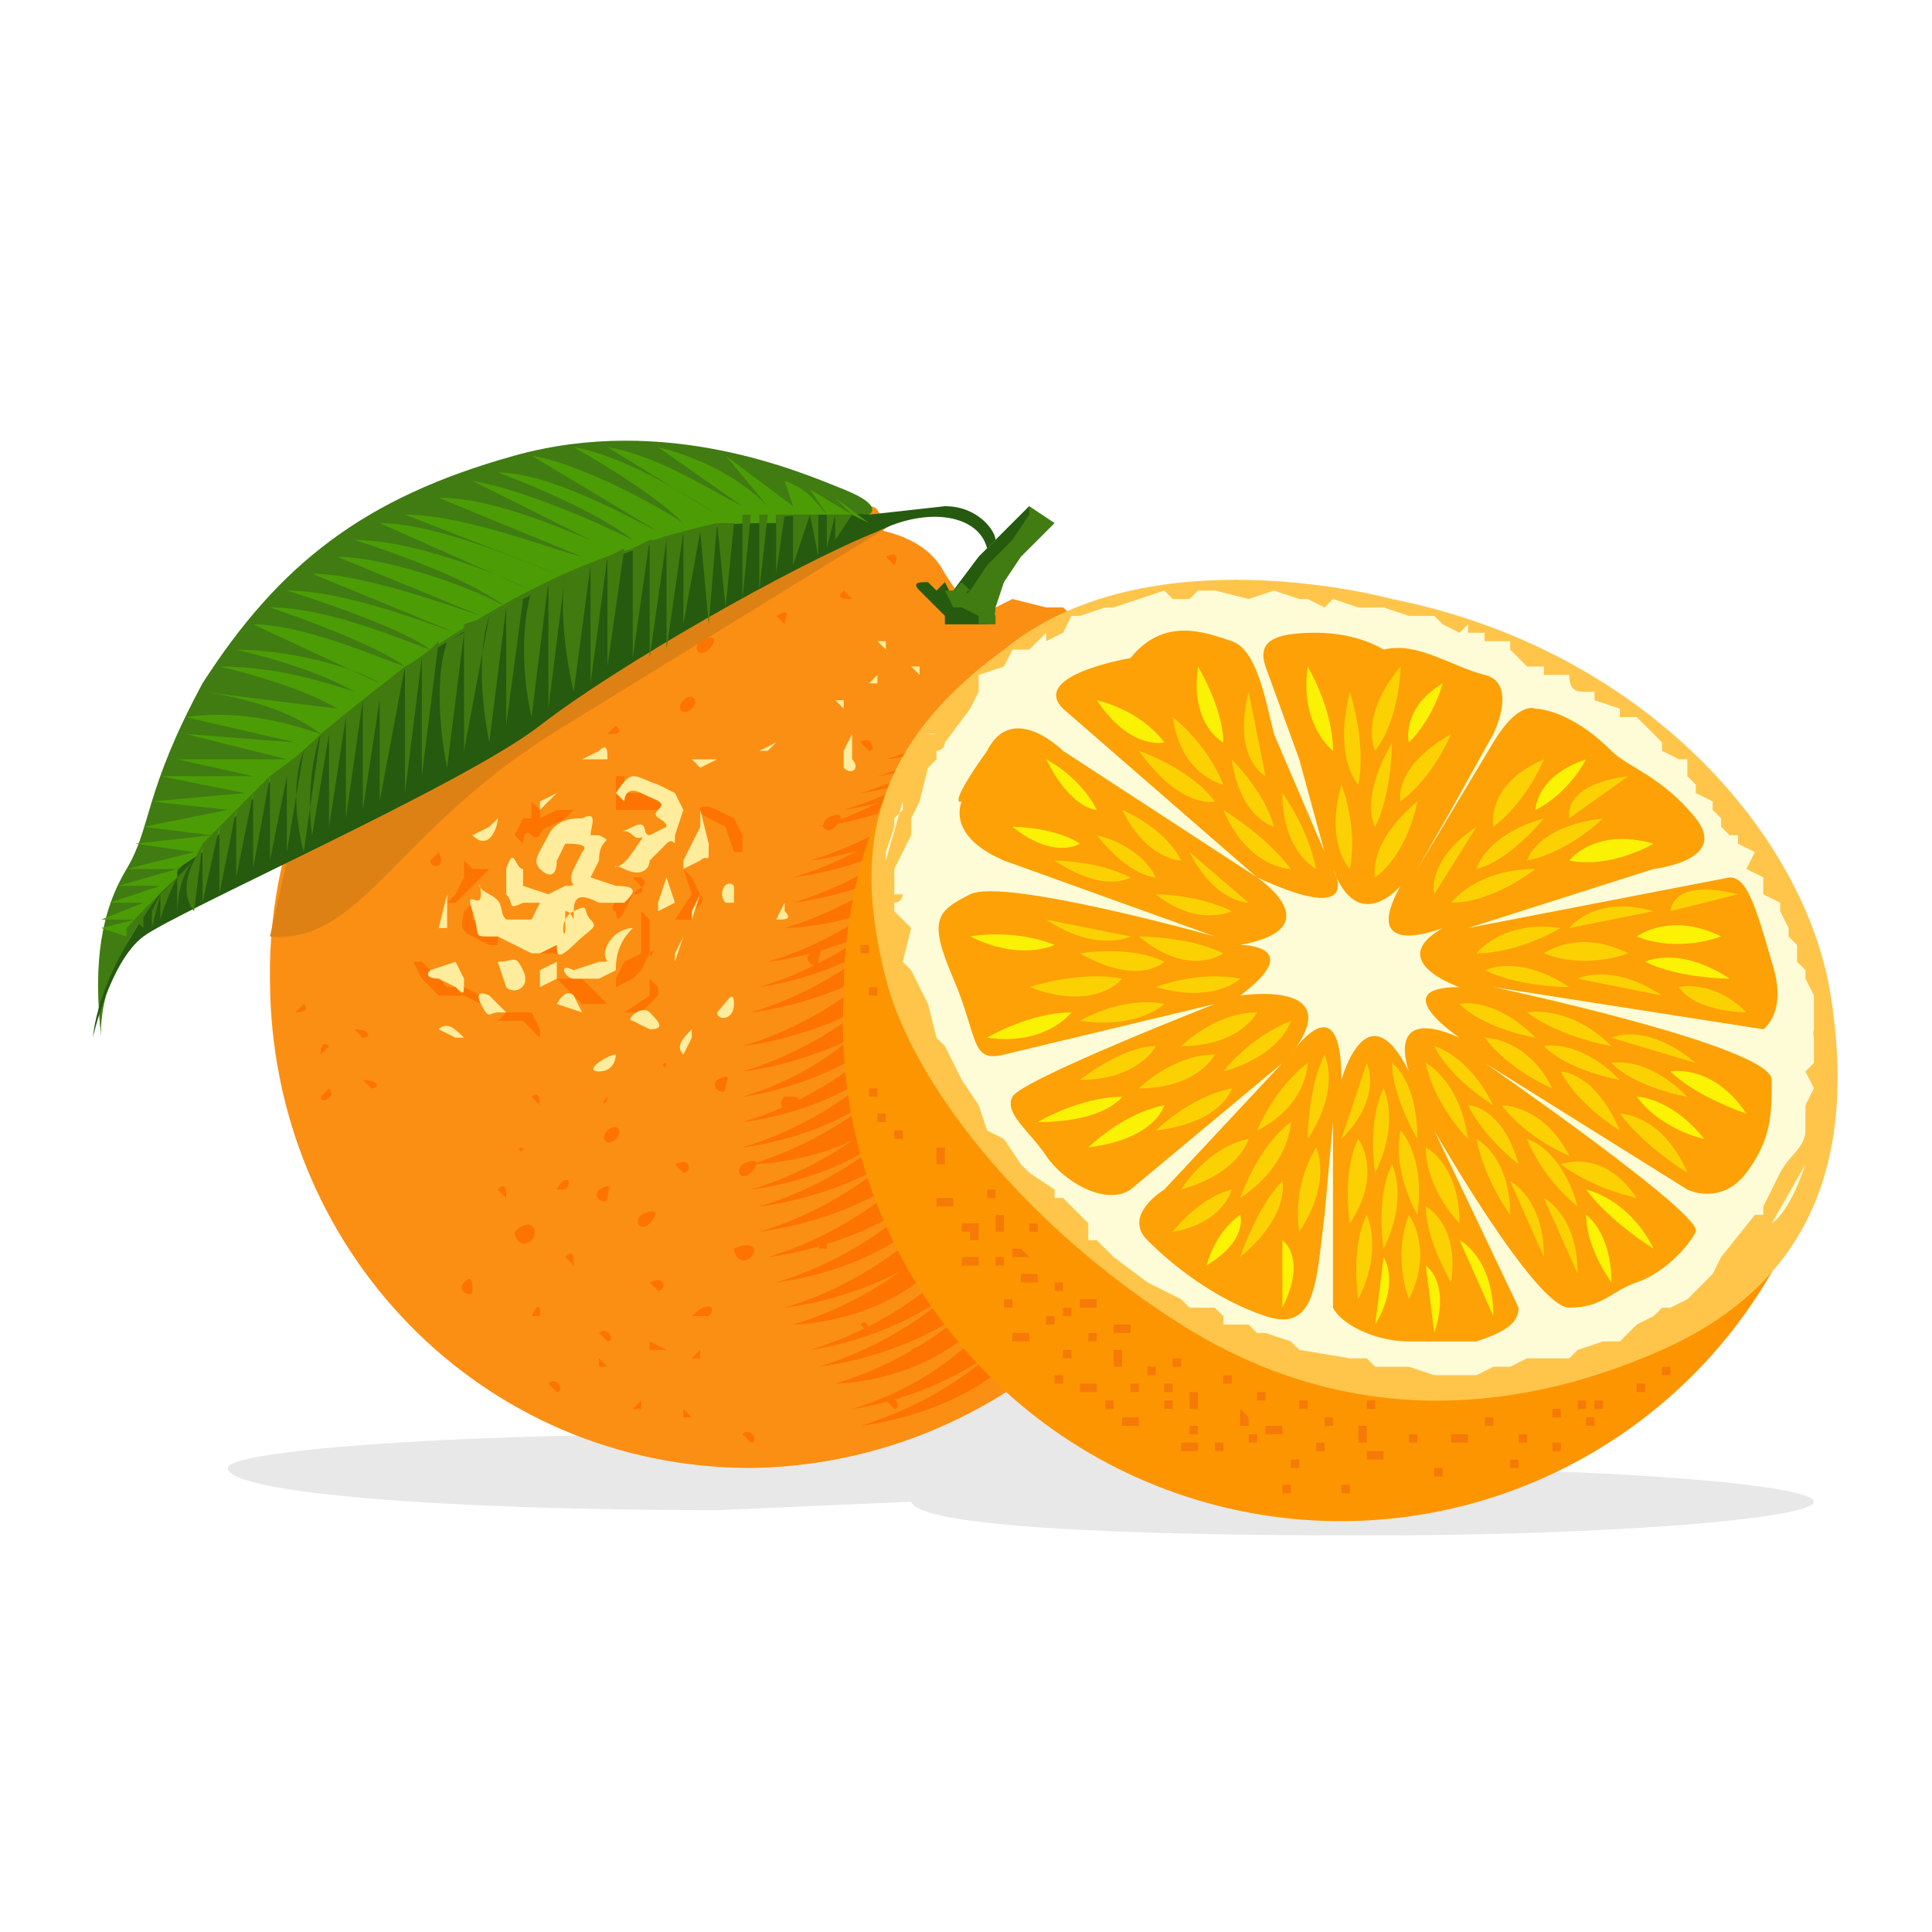
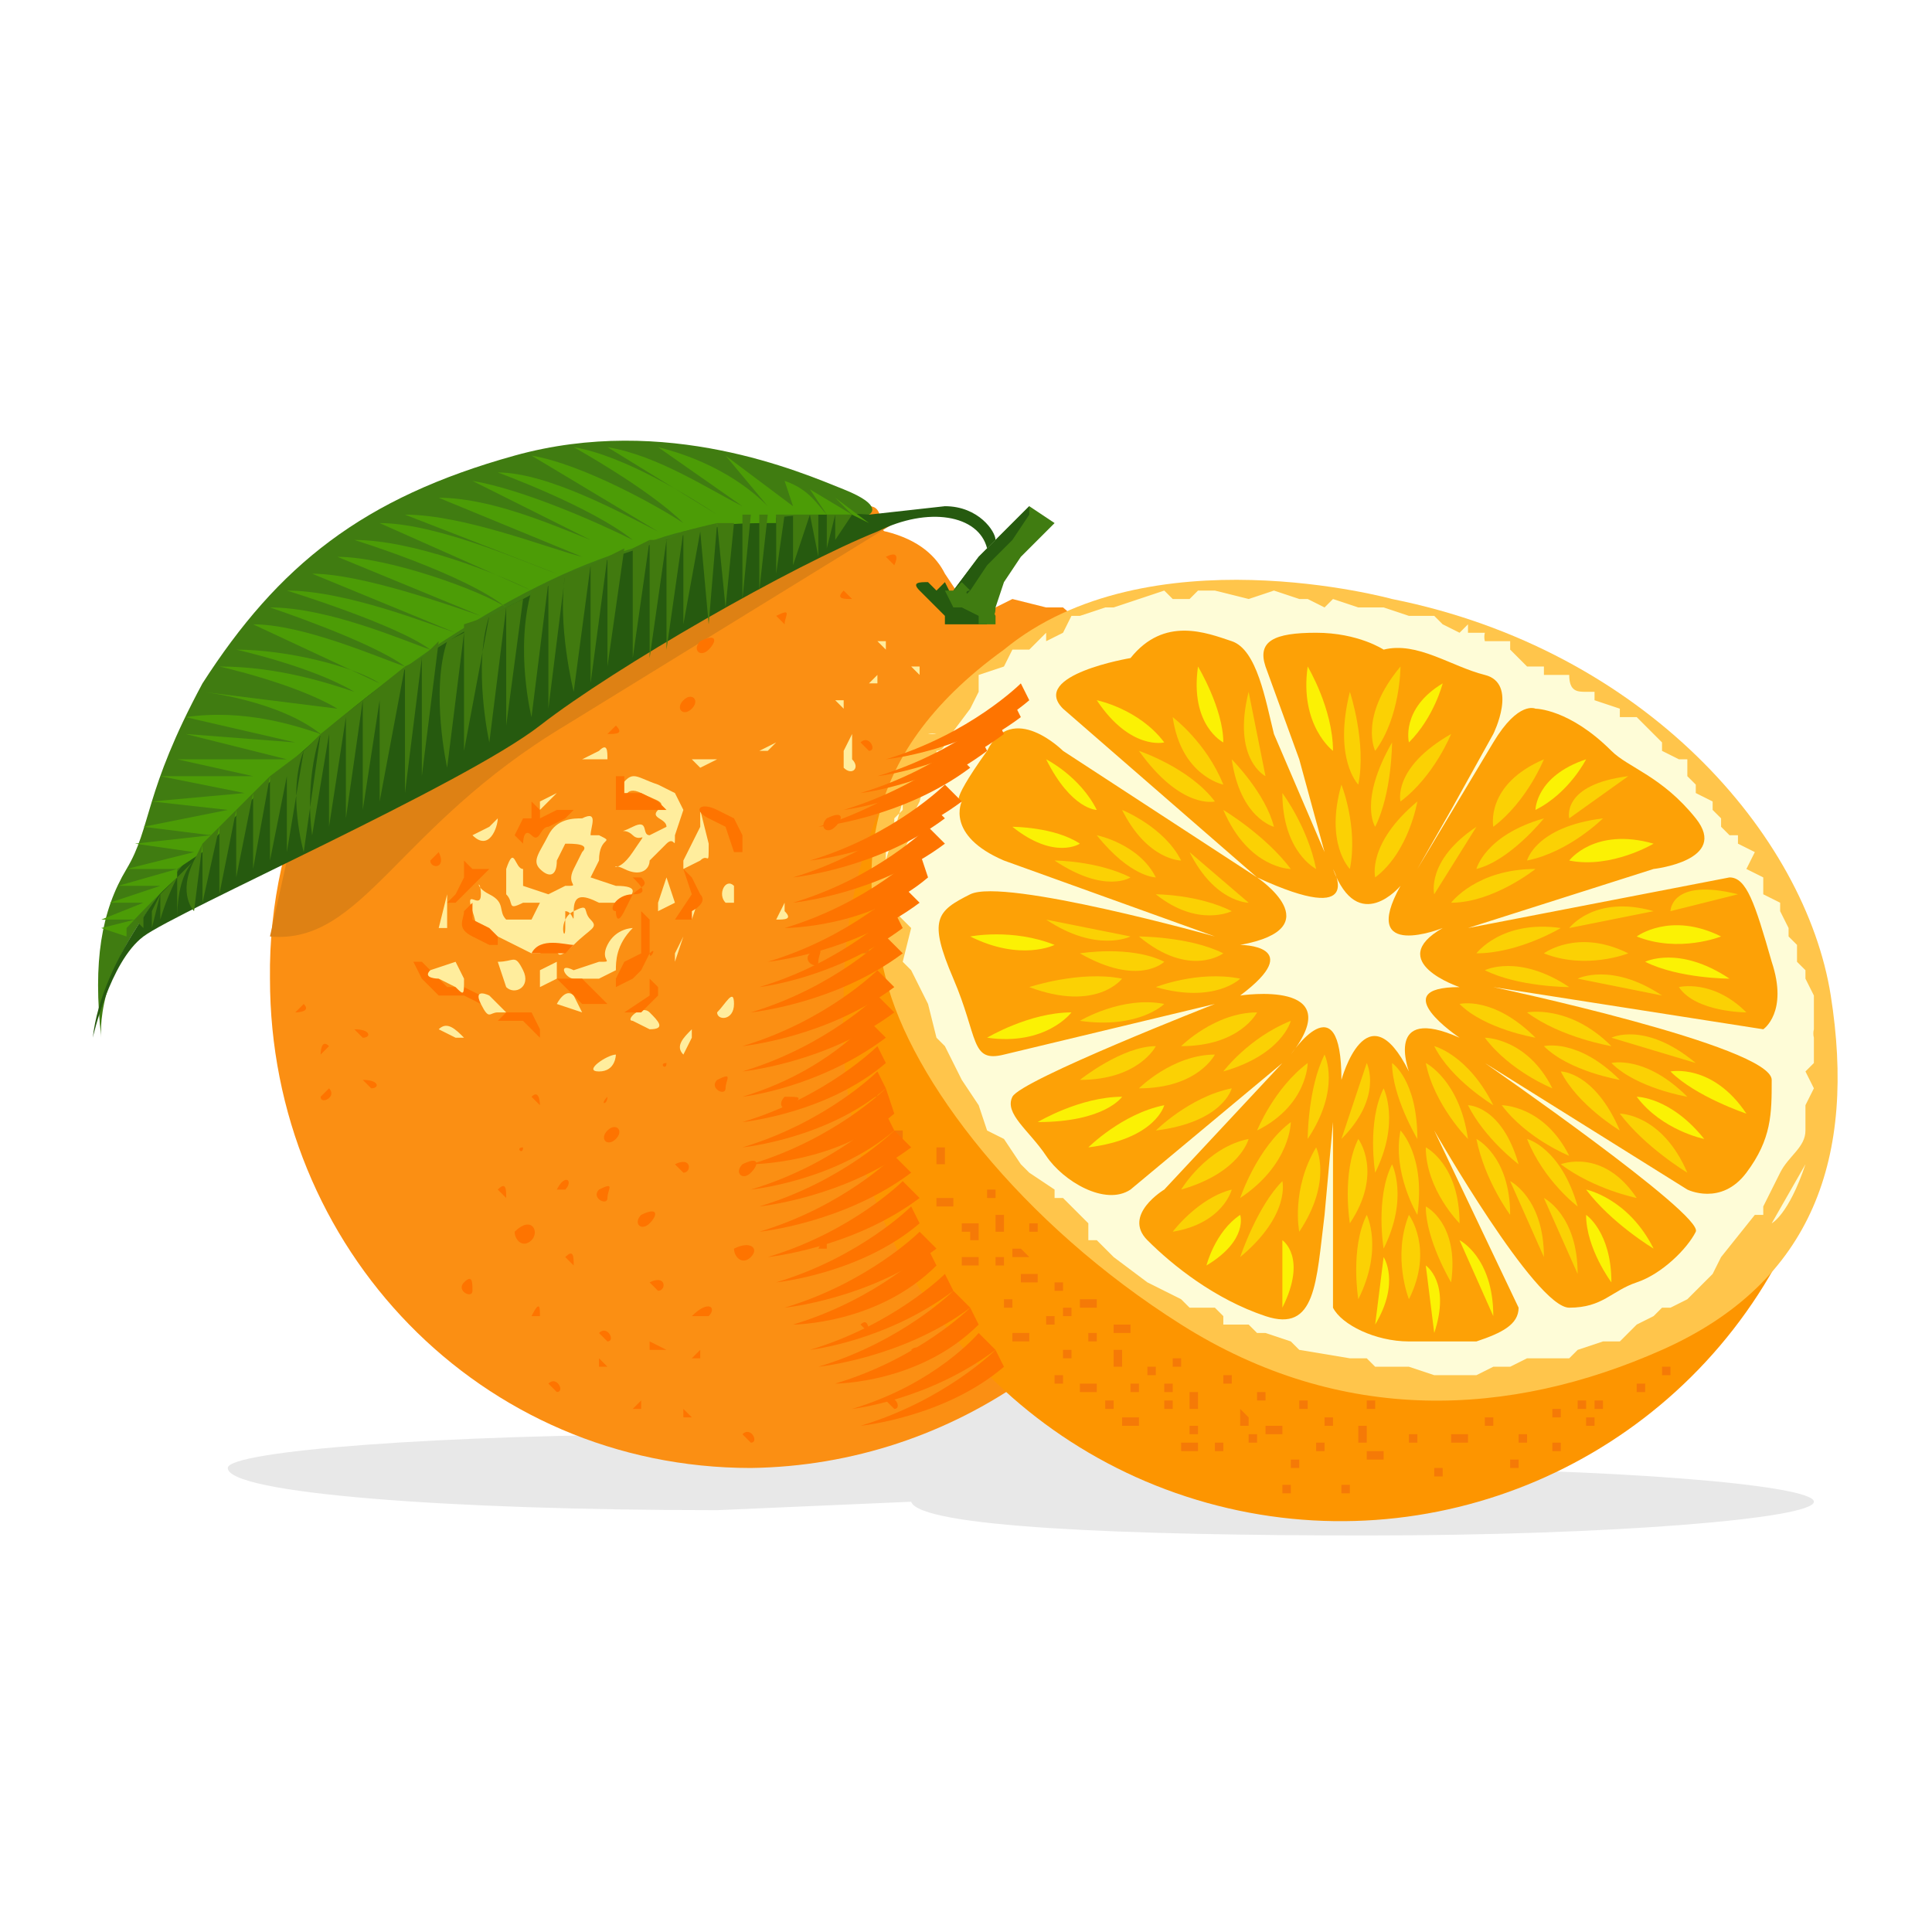
- <svg xmlns="http://www.w3.org/2000/svg" fill="none" baseProfile="tiny-ps" viewBox="0 0 229 229">
+ <svg xmlns="http://www.w3.org/2000/svg" fill="none" baseProfile="tiny-ps" viewBox="0 0 229 229" version="1.2">
  <path d="M229 0H0v229h229V0Z" fill="#fff" />
  <g fill-rule="evenodd">
    <path d="M162 174h-6l-22-9-14-5s-13 4-22 5c-5 0-11 3-15 5-31 0-56 2-56 4 0 3 26 5 58 5l23-1c1 3 25 4 54 4s53-2 53-4-24-4-53-4z" fill="#e8e8e8" />
    <path d="M126 72a58 58 0 0 1-37 102c-32 0-57-26-57-58a57 57 0 0 1 71-56c2 0 1 3 2 3 4 1 6 3 7 5l2 3 4 1 2-1 4 1h2z" fill="#fb8f13" />
-     <g fill="#fe7400">
-       <path d="M118 160s-6 6-16 9c0 0 10-1 17-7l-1-2z" />
-       <path d="M116 158s-5 6-15 9c0 0 9-1 17-7l-2-2z" />
-       <use href="#a" />
-       <use href="#b" />
-       <use href="#c" />
-       <use x="-5" y="-7" href="#a" />
-       <path d="M109 146s-6 6-16 9c0 0 10-1 18-7l-2-2z" />
-       <path d="M108 143s-6 6-16 9c0 0 10-1 17-7l-1-2z" />
-       <use x="-6" y="-13" href="#b" />
-       <path d="M106 137s-6 6-16 9c0 0 10-1 18-7l-2-2z" />
-       <path d="M106 134s-6 6-16 9c0 0 10-1 18-7l-2-2z" />
-       <use href="#d" />
-       <use href="#e" />
-       <path d="M104 127s-6 6-16 9c0 0 10-1 17-7l-1-2z" />
-       <use x="-1" y="-8" href="#d" />
-       <path d="M103 121s-5 6-15 9c0 0 9-1 17-7l-2-2z" />
-       <path d="M104 118s-6 6-16 9c0 0 10-1 18-7l-2-2z" />
-       <use href="#f" />
-       <use href="#g" />
-       <path d="M106 108s-6 6-16 9c0 0 9-1 17-7l-1-2z" />
-       <use x="-6" y="-48" href="#b" />
-       <use x="4" y="-28" href="#e" />
-       <use x="6" y="-17" href="#f" />
-       <path d="M110 95s-6 6-16 9c0 0 10-1 18-7l-2-2z" />
-       <path d="M112 93s-6 6-16 9c0 0 10-1 18-7l-2-2z" />
-       <use x="8" y="-22" href="#g" />
-       <path d="M116 87s-6 6-16 9c0 0 9-1 17-7l-1-2z" />
-       <use x="6" y="-66" href="#c" />
-       <path d="M120 83s-6 6-16 9c0 0 9-1 17-7l-1-2z" />
-       <path d="M121 81s-6 6-16 9c0 0 10-1 17-7l-1-2zm-37 63v1-1zm4-6c-1 1 0 2 1 1s1-2-1-1zm-12 6c-1 1 0 2 1 1s1-2-1-1zm4-6 1 1c1 0 1-2-1-1zm16-25c-1 1 1 2 1 1s1-2-1-1zm1 35h1c0-1 0-2-1 0zm-15 8h2c1-1 0-2-2 0z" />
-       <use href="#h" />
-       <use href="#i" />
-       <path d="M90 78v1-1zm2-5 1 1c0-1 1-2-1-1z" />
-       <use x="-15" y="-21" href="#i" />
-       <path d="m73 86-1 1c1 0 2 0 1-1z" />
-       <use x="9" y="-51" href="#h" />
-       <path d="M97 79h1-1zm3-9c-1 1 0 1 1 1l-1-1zm5-4 1 1s1-2-1-1zm4 10h1-1zm-7 12 1 1c1 0 0-2-1-1zm-6 1v1-1zm17-12v1-1zm-52 69c0 1 1 2 2 1s0-3-2-1zm-6 6c-1 1 1 2 1 1s0-2-1-1zm8 4h1c0-1 0-2-1 0zm3-15h1c1-1 0-2-1 0zm1 8 1 1c0-1 0-2-1-1zm-8-8 1 1c0-1 0-2-1-1z" />
-       <use href="#j" />
-       <path d="m63 130 1 1s0-2-1-1zm9 0c-1 1 0 1 0 0s0-1 0 0z" />
-       <use x="17" y="-10" href="#j" />
-       <path d="M79 132h1-1zm-24 1v1-1zm32 15c0 1 1 2 2 1s0-2-2-1zm-10 4 1 1c1 0 1-2-1-1zm-25-10v1-1z" />
-       <use href="#k" />
-       <use x="3" y="-5" href="#k" />
-       <use href="#l" />
-       <use x="1" y="-11" href="#k" />
-       <path d="M56 126h-1 1zm-11-21h-1 1zm7-4-1 1c0 1 2 1 1-1zm-11 7h-1 1z" />
-       <use href="#m" />
-       <use x="1" y="6" href="#m" />
-       <use x="1" y="6" href="#l" />
-       <path d="M40 135v1-1z" />
-       <use href="#n" />
-       <path d="M46 111v1-1z" />
-       <use x="-5" y="-3" href="#n" />
-       <path d="m36 119-1 1s2 0 1-1zm10-1h-1 1zm-7 11-1 1c0 1 2 0 1-1z" />
-       <use href="#o" />
-       <use x="10" y="5" href="#o" />
-       <path d="M39 124c-1-1-1 1-1 1l1-1zm32 17c-1 1 1 2 1 1s1-2-1-1zm14-13c-1 1 1 2 1 1s1-2-1-1zm8 2c-1 1 0 2 1 1s1-1-1-1zm-22 31v1h1l-1-1zm20-6-1 1 1-1zm-8 5-1 1h1v-1zm-7 6-1 1h1v-1zm1-7v1h2l-2-1zm4 8v1h1l-1-1zm8-7v1-1zm8-8v1-1zm-3 7h1-1zm9-10 1 1-1-1zm-1 8 1 1s0-2-1-1z" />
-       <use href="#p" />
-       <use href="#q" />
-       <use x="3" y="-6" href="#q" />
-       <path d="M91 165h1-1z" />
-       <use x="-17" y="4" href="#q" />
-       <use x="-2" y="7" href="#p" />
-       <use x="14" y="2" href="#p" />
-       <path d="m71 158 1 1c1 0 0-2-1-1z" />
-       <use x="-40" y="-2" href="#q" />
-       <path d="M63 113h4l1-1c-1 0-4-1-5 1zm3 3 1 1 1 1 1 1h3l-1-1-1-1-1-1h-3zm-11-14v2l-1 2-1 1h1l1-1 1-1 1-1 1-1h-2l-1-1zm7-5-1 2 1 1s0-2 1-1 1-1 2-1l2-1 1-1h-2l-2 1v-1l-1-1v2h-1zm11-5v4h6l-1-1-2-1h-2v-2h-1zm1 28h2l1-1 1-1v-1l-1-1v2l-3 2zm6-11h2v-1s2-1 1-2l-1-2-1-1 1 3-2 3zm7-8h1v-2l-1-2-2-1c-2-1-3 0-1 1l2 1 1 3zm-28 20h3l2 2v-1l-1-2h-3l-1 1zm-3-14-1 1c0 1-1 2 1 3l2 1h1v-1l-1-1-2-1v-2zm17 1s0 2 1 0l1-2c1-1 2-1 1-2h-1c1 1 2 2 0 2s-3 2-2 2z" />
-     </g>
    <path d="M69 97c-1 0-3 0-4 2s-2 3-1 4 2 1 2-1l1-2c1 0 3 0 2 1l-1 2c-1 2 1 2-1 2l-2 1-3-1v-2c-1 0-1-3-2 0v3c1 1 0 2 2 1h2l-1 2h-3c-1-1 0-2-2-3s-1-2-1 0-2-1-1 2 0 3 2 3h1l2 1 2 1h1l2-1c0 1 0 2 2 0s3-2 2-3 0-2-2-1-1 4-1 2v-2c1 0 1 2 1 0s1-2 3-1h3c1-1 2-2-1-2l-3-1 1-2c0-3 2-2 0-3h-1c0-1 1-3-1-2z" fill="#ffed9d" />
    <path d="M76 108v5l-2 1-1 2v1l2-1 1-1 1-2c1-1 0 1 0 0v-4l-1-1zm-19 10-2-1h-2l-1-1-2-2h-1l1 2 1 1 1 1h3l2 1v-1z" fill="#fe7400" />
    <path d="m73 94 1 1s0-2 2-1 3 1 2 2 1 1 1 2l-2 1c-1 0 0-2-2-1s-1 0 0 1 2-1 0 2-3 1-1 2 3 0 3-1l2-2c1-1 1 1 1-1l1-3-1-2-2-1c-3-1-3-2-5 1zm-14 20c2 0 2-1 3 1s-1 3-2 2l-1-3zm24-18v2l-1 2-1 2v1l2-1c1-1 1 1 1-2l-1-4zm-4 8-1 3v1l2-1-1-3zm-4 6s-2 0-3 2 1 2-1 2l-3 1c-2-1-1 1 0 1h3l2-1c0-1 0-3 2-5zm-9 9s1-2 2-1l1 2-3-1zm-2-4v2l2-1v-2l-2 1zm-10-1 1 2c0 2 0 2-1 1l-2-1s-2 0-1-1l3-1zm29-8-1 2v1l1-3zm-8 15c-1 0 1-2 2-1s2 2 0 2l-2-1zm-22-15v4h-1l1-4zm5 12 1 1 1 1h-1c-1 0-1 1-2-1s1-1 1-1zm23-7-1 2v1l1-3zm6-6c-1-1-2 1-1 2h1v-2zm-4 10-1 1 1-1zm8-20 1 2-1-2zm-3 15v2-2zm-15 15c-1 0-4 2-2 2s2-2 2-2zm12-5c0 1 2 1 2-1s-1 0-2 1zm8-13-1 2c1 0 2 0 1-1v-1z" fill="#ffed9d" />
    <path d="M90 89h1l1-1-2 1zm4-7v1-1c-1 0-1 0 0 0zm5 1 1 1v-1h-1zm5-7 1 1v-1h-1zm-1 5h1v-1l-1 1zm5-2 1 1v-1h-1z" fill="#ffec9c" />
    <path d="m101 87-1 2v2c1 1 2 0 1-1v-3zm-39 37 1 1-1-1zm2-29v1l2-2-2 1z" fill="#ffed9d" />
    <path d="m82 90 1 1 2-1h-3z" fill="#ffec9c" />
    <path d="M69 90h3c0-1 0-2-1-1l-2 1zm-17 32 2 1h1c-1-1-2-2-3-1zm29 3 1-2v-1c-1 1-2 2-1 3zm-2-37h-4 4zM56 99l2-1 1-1c0 1-1 4-3 2z" fill="#ffed9d" />
    <path d="m36 93 18-13c10-5 35-18 52-18L67 86c-20 12-24 26-35 25l4-18z" fill="#de8114" />
    <path d="m109 87 3 5c1 3 8 5 10 9s39 34 45 36 21 1 23 2 16 12 20 10a13 13 0 0 1 1 0 59 59 0 0 1-111-31c0-11 3-22 9-31z" fill="#fd9500" />
    <path d="M168 169zm0 1zm0-1v1h1-1v1h-1 1-1v-1h1v-1zm-6 1zm0-1v2h-1v-2h1zm1 4zm0-1h1v1h-2v-1h1zm10-1zm0-1h1v1h-2v-1h1zm-3 4zm1 0zm0 0zm0 0v1h-1v-1h1zm-13-6v1h-1v-1h1zm-4 5zm-1 1zm1 0zm0-1v1h-1v-1h1zm-3-4h1v1h-2v-1h1zm-1-4zm-1 1zm0 0h1-1zm1 0zm0-1v1h-1v-1h1zm-3 3zm0 0zm0 0zm1 0v1h-1v-2l1 1zm-2-4zm-1 0zm0 0zm0-1h1v1h-1v-1zm-4 3zm0 0zm1-1v2h-1v-2h1zm-2-4v1h-1v-1h1zm-6 3zm1 0zm-1 0h1v1h-1v-1zm0 4zm0 1zm0-1h1v1h-2v-1h1zm-5-4zm0 0zm0 0zm0 0zm0 0h1v1h-2v-1h1zm4-3zm0 0zm0 0zm0 0zm0-1v2h-1v-2h1zm0-3zm0 1v-1zm0-1h1v1h-2v-1h1zm-8 6h1v1h-1v-1zm54 9v1h1v1h-1v-2zm1-2h1v1h-1v-1zm4-2zm0 0zm0-1h1v1h-1v1-1h-1 1v-1zm4 1zm0 0h1v1h-2 1v-1zm1-2zm1 1zm0-1v1h-1v-1h1zm5-2v1h-1v-1h1zm-70-11zm1 0zm0-1v1h-1v1-2h1zm-1 4v1h-1v-1h1zm-4 2zm0 1zm0-1h1v1h-2v-1h1zm-2-4zm0 1zm0 0zm0 0zm0-1h1v1h-1v-1zm3-2zm0-1h1v1h-2v-1h1zm-7-1zm0-1h1v1h-2v-1h1zm4-5v1h1-1v1h-1v-2h1zm-5-2h1-1v1-1h-1 1zm7 7zm0 0zm0-1 1 1h-1v1-1h-1 1-1v-1h1zm-10-11zm0 0zm0-1h1v2h-1v-2zm1 7zm0-1h1v1h-2v-1h1zm5-1h1v1h-1v1-1h-1 1v-1zm-2 5zm0-1h1v2h-1v-1h-1v-1h1zm14 9zm0 0zm0 0zm0 0zm0 0zm0 0h1v1h-2v-1h1zm1 4zm0 0zm-1 0zm1 0v1h-1v-1h1zm9 6v1h-1v-1h1zm2 7h1v1h-2v-1h1zm-19-26h1v1h-1v-1zm-3 4v1h-1v-1h1zm-2 5h-1 1zm-7-21v1-1h-1 1zm5 6zm0 0v1-1zm11 16h1v1h-1v-1zm-4 1zm1 0h-1 1zm14 6zm-1 0h1v1h-1v-1zm2 5zm0-1h1v1h-1v-1zm-1-6zm8 11v1h-1v-1h1zm-3-1h-1v-1h1v1zm7 0v1h-1v-1h1zm-42-42h1-1zm-1 7zm0-1h1v1h-1v-1zm-2-10v1-1zm1-3h-1 1zm-2 8zm0 0h1v1h-1v-1zm5 11v1h1-1v-1zm71 27h1-1zm6 4zm0 0v1h-1v-1h1zm-20-3h1-1zm-11-2h1v1h-1v-1zm5 8zm1 0zm0 0h-1v1-1h1zm-10 0zm0 0h1-1v1-1zm7-3v1h-1v-1h1zm-11 4zm19 1h1-1zm-6 0h1v1h-1v-1zm16-3v1h1-1v-1zm2-5h1-1v1-1 1h-1v-1h1zm-51-8h1v1h-1v-1zm6 2v1-1zm0 4v1h-1v-1h1zm4-8h1-1zm-33-45zm0-1v1h-1v-1h1zm-1 5h-1v1-1h1zm1 0zm1 1zm0-1v1h-1v-1h1zm0 15h1v1h-1v-1zm2-8zm0 0zm0 0zm0 1zm0-1v1-1zm1 7zm0 0zm0 0zm-1 7zm0 0zm4 8zm0-1v1-1zm1 4zm0 0zm0 0zm0 0zm0 0zm0 0h1-1zm1-2zm0 0zm1 7h1-1zm4 4h1-1zm13 11zm0 0v1-1h-1 1zm6 2zm0 0zm0 0zm0 0zm0 0h1-1zm0 0h1-1zm-3-17v1-1zm-7-4zm0-1v1h1-1v-1zm26 27h1v1h-1v-1zm10-10h1v1h-1v-1zm38-6h1-1zm-3 2h1v1h-1v-1zm-5 6h1-1zm0-4zm0 0zm0 0zm0 0v1-1zm-5 2zm0 0h1v1h-1v-1z" fill="#f57a07" />
    <path d="M165 71s-29-8-46 6c-18 13-17 27-14 39s16 29 35 41 39 11 57 3 23-23 20-42-22-41-52-47z" fill="#ffc54b" />
    <path d="M110 87h1a2 2 0 0 0-1 0zm-1 2zm-4 13 2-7v1l-1 1v1l-1 3v1zm106 3zm-103 15v-1 1zm2 5 1 1-1-1zm104 13c-2 6-4 7-4 7l4-7zm-76-68 1 1h2l1-1h2l4 1 3-1 3 1h1l2 1 1-1 3 1h3l3 1h3l1 1 2 1 1-1v1h2a2 2 0 0 0 0 1h3v1l1 1 1 1h2v1h3c0 2 1 2 2 2h1v1l3 1v1h2l1 1 2 2v1l2 1h1v2l1 1v1l2 1v1l1 1v1l1 1h1v1l2 1-1 2 2 1v2l2 1v1l1 2v1l1 1v2l1 1v1l1 2v4a2 2 0 0 0 0 1v3l-1 1 1 2-1 2v3c0 2-2 3-3 5l-1 2-1 2v1h-1l-4 5-1 2-3 3-2 1h-1l-1 1-2 1-1 1-1 1h-2l-3 1-1 1h-5l-2 1h-2l-2 1h-5l-3-1h-4l-1-1h-2l-6-1-1-1-3-1h-1l-1-1h-3v-1l-1-1h-3l-1-1-2-1-2-1-4-3-2-2h-1v-2l-3-3h-1v-1l-3-2-1-1-2-3-2-1-1-3-2-3-2-4-1-1-1-4-2-4-1-1 1-4-2-2v-1a1 1 0 0 0 1-1h-1v-3l1-2 1-2v-2l1-2 1-4 1-1v-1a1 1 0 0 0 1-1l3-4 1-2v-2l3-1 1-2h2l2-2v1l2-1 1-2h1l3-1h1l3-1 3-1z" fill="#fefcd7" />
    <path d="M182 84s-2-1-5 4l-9 15 4-7 5-9s3-6-1-7-8-4-12-3c0 0-3-2-8-2s-7 1-6 4l4 11 3 11-6-14c-1-4-2-10-5-11s-8-3-12 2c0 0-12 2-8 6l23 20-23-15s-6-6-9 0c-5 7-3 6-3 6s-2 4 5 7l25 9s-25-7-29-5-5 3-2 10 2 10 6 9l25-6s-23 9-24 11 2 4 4 7 7 6 10 4l18-15-14 15s-5 3-2 6 8 7 14 9 6-4 7-12l1-11v22c1 2 5 4 9 4h8c3-1 5-2 5-4l-10-21s12 21 16 21 5-2 8-3 6-4 7-6-25-20-25-20l24 15s4 2 7-2 3-7 3-11-33-11-33-11l32 5s3-2 1-8c-2-7-3-10-5-10l-31 6 22-7s9-1 5-6-8-6-10-8c-5-5-9-5-9-5z" fill="#fda106" />
    <path d="M170 106s-1-4 5-8l-5 8zm5 7s3-4 10-3c0 0-5 3-10 3zm1 2s4-2 10 2c0 0-6 0-10-2zm-3 4s4-1 9 4c0 0-6-1-9-4zm3 4s5 0 8 6c0 0-5-2-8-6zm-6 1s4 1 7 7c0 0-5-3-7-7zm-1 2s4 2 5 9c0 0-4-4-5-9zm-4 0s3 2 3 9c0 0-3-5-3-9zm-3 0s2 4-3 9l3-9zm2 3s2 4-1 10c0 0-1-6 1-10zm2 5s3 3 2 10c0 0-3-5-2-10zm3 2s4 2 4 9c0 0-4-4-4-9zm-8-1s3 4-1 10c0 0-1-6 1-10zm1 9s2 4-1 10c0 0-1-6 1-10zm3-6s2 4-1 10c0 0-1-6 1-10zm2 6s3 4 0 10c0 0-2-5 0-10z" fill="#fbd104" />
    <path d="M169 150s3 2 1 8l-1-8zm-5-1s2 3-1 8l1-8zm-12-2s3 2 0 8v-8zm-5-3s1 3-4 6c0 0 1-4 4-6z" fill="#fbf204" />
    <path d="M169 143s4 2 3 9c0 0-3-5-3-9z" fill="#fbd104" />
    <path d="M173 147s4 2 4 9l-4-9z" fill="#fbf204" />
    <path d="M174 131s4 0 6 7c0 0-4-3-6-7zm11 7s5-2 9 4c0 0-5-1-9-4z" fill="#fbd104" />
    <path d="M188 141s5 1 8 7c0 0-5-3-8-7zm0 3s3 2 3 8c0 0-3-4-3-8z" fill="#fbf204" />
    <path d="M178 131s5 0 8 6c0 0-5-2-8-6zm3 4s4 1 6 8c0 0-4-3-6-8zm-6 0s4 2 4 9c0 0-3-4-4-9zm4 5s4 2 4 9l-4-9zm4 2s4 2 4 9l-4-9zm-2-22s5-1 10 4c0 0-6-1-10-4zm11 12s5 0 8 7c0 0-5-3-8-7z" fill="#fbd104" />
    <path d="M194 130s4 0 8 5c0 0-5-1-8-5z" fill="#fbf204" />
    <path d="M183 124s4-1 9 4c0 0-6-1-9-4zm8-1s4-2 10 3l-10-3z" fill="#fbd104" />
    <path d="M198 127s5-1 9 5c0 0-6-2-9-5z" fill="#fbf204" />
    <path d="M191 126s4-1 9 4c0 0-6-1-9-4zm-6 1s4 0 7 7c0 0-5-3-7-7zm-2-14s4-3 10 0c0 0-5 2-10 0zm3-3s3-4 10-2l-10 2z" fill="#fbd104" />
    <path d="M194 111s4-3 10 0c0 0-5 2-10 0z" fill="#fbf204" />
    <path d="M187 116s4-2 10 2l-10-2z" fill="#fbd104" />
    <path d="M195 114s4-2 10 2c0 0-6 0-10-2z" fill="#fbf204" />
    <path d="M175 103s1-4 8-6c0 0-4 5-8 6zm11-6s-1-4 7-5l-7 5zm12 11s0-4 8-2l-8 2zm1 9s4-1 8 3c0 0-6 0-8-3z" fill="#fbd104" />
    <path d="M182 96s0-4 6-6c0 0-2 4-6 6z" fill="#fbf204" />
    <path d="M172 107s3-4 10-4c0 0-5 4-10 4zm5-9s-1-5 6-8c0 0-2 5-6 8zm-14 6s-1-4 5-9c0 0-1 6-5 9zm-3-1s-3-3-1-10c0 0 2 5 1 10zm-4 0s-4-2-4-9c0 0 3 4 4 9zm-3 0s-5 0-8-7c0 0 5 3 8 7zm-6 13s-3 3-10 1c0 0 5-2 10-1zm-2-3s-4 3-10-2c0 0 6 0 10 2zm8 8s-1 4-8 6c0 0 3-4 8-6zm4 4s2 4-2 10c0 0 0-6 2-10zm-2 1s0 5-6 8c0 0 2-5 6-8zm-2 7s0 5-6 9c0 0 2-6 6-9zm-1 7s1 4-5 9c0 0 2-6 5-9zm-6 1s-1 4-7 5c0 0 3-4 7-5zm10-5s2 4-2 10c0 0-1-5 2-10zm-8-1s-1 4-8 6c0 0 3-5 8-6zm1-15s-2 4-9 4c0 0 4-4 9-4zm-5 5s-2 4-9 4c0 0 4-4 9-4z" fill="#fbd104" />
    <path d="M138 131s-1 4-9 5c0 0 4-4 9-5zm-5-1s-2 3-10 3c0 0 5-3 10-3z" fill="#fbf104" />
    <path d="M146 129s-1 4-9 5c0 0 4-4 9-5zm-9-5s-2 4-9 4c0 0 5-4 9-4zm-3-13s-4 2-10-2l10 2zm4 3s-3 3-10-1c0 0 6-1 10 1zm0 5s-3 3-10 2c0 0 5-3 10-2z" fill="#fbd104" />
    <path d="M125 112s-4 2-10-1c0 0 5-1 10 1zm2 8s-3 4-10 3c0 0 5-3 10-3z" fill="#fbf104" />
    <path d="M133 116s-3 4-11 1c0 0 6-2 11-1zm13-8s-4 2-9-2c0 0 5 0 9 2zm2-1s-4 0-7-6l7 6zm-8-5s-4 0-7-6c0 0 5 2 7 6zm-6 2s-3 2-9-2c0 0 5 0 9 2zm3 0s-3 0-7-5c0 0 5 1 7 5z" fill="#fbd104" />
    <path d="M130 96s-3 0-6-6c0 0 4 2 6 6zm-2 4s-3 2-8-2c0 0 5 0 8 2z" fill="#fbf104" />
    <path d="M151 98s-4-1-5-8c0 0 4 4 5 8zm-1-6s-4-2-2-10l2 10zm-6 3s-4 1-9-6c0 0 6 2 9 6zm1-2s-5-1-6-8c0 0 4 3 6 8z" fill="#fbd104" />
    <path d="M145 88s-4-2-3-9c0 0 3 5 3 9zm-7 0s-4 1-8-5c0 0 5 1 8 5z" fill="#fbf104" />
    <path d="M163 98s-2-3 2-10c0 0 0 6-2 10z" fill="#fbd104" />
    <path d="M167 88s-1-4 4-7c0 0-1 4-4 7z" fill="#fbf104" />
    <path d="M166 95s-1-4 6-8c0 0-2 5-6 8zm-5-2s-3-3-1-11c0 0 2 6 1 11z" fill="#fbd104" />
    <path d="M158 89s-4-3-3-10c0 0 3 5 3 10z" fill="#fbf104" />
    <path d="M163 89s-2-4 3-10c0 0 0 6-3 10zm18 13s1-4 9-5c0 0-4 4-9 5z" fill="#fbd104" />
    <path d="M186 102s3-4 10-2c0 0-5 3-10 2z" fill="#fbf104" />
    <path d="m102 62 1-1s2-1-3-3-21-9-39-4-28 13-37 27c-7 13-6 17-9 22s-4 11-3 20c0 0-1-8 8-18s20-20 30-26 36-20 52-17z" fill="#407c11" />
    <path d="M11 123s2-9 6-12 38-18 47-25 30-19 40-23c6-3 12-2 13 2l1-1c0-1-2-4-6-4l-9 1s-19-2-41 10c-20 10-49 34-51 52z" fill="#265a0f" />
    <path d="m98 61-2-3-1-1 1 1 5 3h-3zm3 0-2-2h-1 1l4 3-2-1zm-9 1c-5 0-10 0-17 3-7 2-15 6-24 12-4-3-17-7-17-7 7 0 17 4 20 5l-17-7c6 0 17 4 20 5l-17-7c6 0 17 4 20 6-5-4-18-8-18-8 7 0 17 4 21 6l-18-8c7 0 18 5 21 6l-18-7c7 0 17 4 21 5l-17-7c6 0 13 3 18 5l-14-7c6 1 15 5 19 7-5-4-16-8-16-8 6 0 15 5 19 7l-15-9c6 1 15 6 18 8-4-4-13-9-13-9 6 1 14 6 17 8l-13-8c6 1 12 5 16 7l-10-7c8 2 12 6 13 7l-5-6 8 6-1-3-1-1 1 1c3 1 4 3 5 4h-6v1zm-77 48v1l-3-1 4-1h-4l5-2h-4l6-2h-5l7-2h-6l8-2-7-1 9-1-8-1 10-2-9-1 11-1-10-2h11l-9-2h13l-12-3 13 1-13-3c7-1 13 1 16 2-5-4-14-5-14-5l16 2c-5-3-14-5-14-5 7 0 13 2 16 3-5-3-14-5-14-5 6 0 14 2 17 4l-15-7c6 0 15 4 18 5-4-3-16-7-16-7 7 0 16 4 19 5a155 155 0 0 0-27 24l-3 2v1a100 100 0 0 0-6 6z" fill="#4c9c06" />
    <path d="M98 61h1l-1 4v-4zm-2 0h1v5l-1-5zm-2 0h2l-2 6v-6zm-1 0-1 7v-7h1zm-2 0-1 9v-9h1zm-2 0-1 10V61h1zm-2 1-1 10-1-10h2zm-2 0-1 12-1-11-2 11V63a68 68 0 0 1 4-1zm-4 1-2 14V64l2-1zm-2 1-2 14V64h2zm-2 0-2 14V65l2-1zm-3 1-2 14V66l2-1zm-2 1-2 15V67l2-1zm-2 1-2 15s-2-8-1-14l3-1zm-3 1-2 16V69l2-1zm-2 1-2 16s-2-8 0-15l2-1zm-3 2-2 15V72l2-1zm-2 1-2 16s-2-9 0-15l2-1zm-2 1-3 16V74l3-1zm-3 2-2 16s-2-9 0-15l2-1zm-3 1-2 16V78l2-2zm-2 2-2 16V79l2-1zm-2 1-3 16V83l-2 13V83l5-4zm-5 4-2 14V85l-2 13V87l-2 12s-1-6 1-12a196 196 0 0 1 5-4zm-5 4-2 14s-2-7 0-12l2-2zm-2 2-2 12v-9l-2 10V92l4-3zm-4 3-2 11v-9l2-2zm-2 2-2 10v-8l2-2zm-2 2-2 10v-8l2-2zm-2 2-2 9v-7l2-2zm-2 2-1 8s-2-2 0-6l1-2zm-1 2c-1 1-2 3-2 7v-5l2-2zm-2 2a28 28 0 0 0-2 5s0-1 0-3l2-2zm-2 2-1 4v-2a69 69 0 0 1 1-2zm-2 2v2l-1-1a54 54 0 0 1 1-1zm84-47-2 3v-3h2z" fill="#417a0f" />
    <path d="m122 60-6 6-3 4 1 1h2c1 1 2 3 2 1l1-3 2-3 2-2 2-2-3-2z" fill="#407c11" />
    <path d="m114 71-1-1 3-4 6-6v1l-2 3-3 3-2 3-1 1zm-2-2-1 1-1-1c-1 0-2 0-1 1l1 1 1 1 1 1v1h5l-1-2v-1h-3l-1-2z" fill="#265a0f" />
    <path d="m114 69-1 1h-1l1 2h1l2 1v1h2v-1l-1-2-2-1c-1 0 0 1 0 0l-1-1z" fill="#407c11" />
    <path d="M158 103s4 7-9 1c0 0 9 6-2 8 0 0 8 0 0 6 0 0 13-2 6 7 0 0 6-9 6 3 0 0 3-11 8-1 0 0-3-8 6-4 0 0-9-6 0-6 0 0-9-3-2-7 0 0-10 4-5-5 0 0-5 6-8-2z" fill="#fefcd7" />
+     <g fill="#fe7400">
+       <path d="M118 160s-6 6-16 9c0 0 10-1 17-7l-1-2z" />
+       <path d="M116 158s-5 6-15 9c0 0 9-1 17-7l-2-2z" />
+       <path d="M109 146s-6 6-16 9c0 0 10-1 18-7l-2-2z" />
+       <path d="M108 143s-6 6-16 9c0 0 10-1 17-7l-1-2z" />
+       <path d="M106 137s-6 6-16 9c0 0 10-1 18-7l-2-2z" />
+       <path d="M106 134s-6 6-16 9c0 0 10-1 18-7l-2-2z" />
+       <path d="M104 127s-6 6-16 9c0 0 10-1 17-7l-1-2z" />
+       <path d="M103 121s-5 6-15 9c0 0 9-1 17-7l-2-2z" />
+       <path d="M104 118s-6 6-16 9c0 0 10-1 18-7l-2-2z" />
+       <path d="M106 108s-6 6-16 9c0 0 9-1 17-7l-1-2z" />
+       <path d="M110 95s-6 6-16 9c0 0 10-1 18-7l-2-2z" />
+       <path d="M112 93s-6 6-16 9c0 0 10-1 18-7l-2-2z" />
+       <path d="M116 87s-6 6-16 9c0 0 9-1 17-7l-1-2z" />
+       <path d="M120 83s-6 6-16 9c0 0 9-1 17-7l-1-2z" />
+       <path d="M121 81s-6 6-16 9c0 0 10-1 17-7l-1-2zm-37 63v1-1zm4-6c-1 1 0 2 1 1s1-2-1-1zm-12 6c-1 1 0 2 1 1s1-2-1-1zm4-6 1 1c1 0 1-2-1-1zm16-25c-1 1 1 2 1 1s1-2-1-1zm1 35h1c0-1 0-2-1 0zm-15 8h2c1-1 0-2-2 0z" />
+       <path d="M90 78v1-1zm2-5 1 1c0-1 1-2-1-1z" />
+       <path d="m73 86-1 1c1 0 2 0 1-1z" />
+       <path d="M97 79h1-1zm3-9c-1 1 0 1 1 1l-1-1zm5-4 1 1s1-2-1-1zm4 10h1-1zm-7 12 1 1c1 0 0-2-1-1zm-6 1v1-1zm17-12v1-1zm-52 69c0 1 1 2 2 1s0-3-2-1zm-6 6c-1 1 1 2 1 1s0-2-1-1zm8 4h1c0-1 0-2-1 0zm3-15h1c1-1 0-2-1 0zm1 8 1 1c0-1 0-2-1-1zm-8-8 1 1c0-1 0-2-1-1z" />
+       <path d="m63 130 1 1s0-2-1-1zm9 0c-1 1 0 1 0 0s0-1 0 0z" />
+       <path d="M79 132h1-1zm-24 1v1-1zm32 15c0 1 1 2 2 1s0-2-2-1zm-10 4 1 1c1 0 1-2-1-1zm-25-10v1-1z" />
+       <path d="M56 126h-1 1zm-11-21h-1 1zm7-4-1 1c0 1 2 1 1-1zm-11 7h-1 1z" />
+       <path d="M40 135v1-1z" />
+       <path d="M46 111v1-1z" />
+       <path d="m36 119-1 1s2 0 1-1zm10-1h-1 1zm-7 11-1 1c0 1 2 0 1-1z" />
+       <path d="M39 124c-1-1-1 1-1 1l1-1zm32 17c-1 1 1 2 1 1s1-2-1-1zm14-13c-1 1 1 2 1 1s1-2-1-1zm8 2c-1 1 0 2 1 1s1-1-1-1zm-22 31v1h1l-1-1zm20-6-1 1 1-1zm-8 5-1 1h1v-1zm-7 6-1 1h1v-1zm1-7v1h2l-2-1zm4 8v1h1l-1-1zm8-7v1-1zm8-8v1-1zm-3 7h1-1zm9-10 1 1-1-1zm-1 8 1 1s0-2-1-1z" />
+       <path d="M91 165h1-1z" />
+       <path d="m71 158 1 1c1 0 0-2-1-1z" />
+       <path d="M63 113h4l1-1c-1 0-4-1-5 1zm3 3 1 1 1 1 1 1h3l-1-1-1-1-1-1h-3zm-11-14v2l-1 2-1 1h1l1-1 1-1 1-1 1-1h-2l-1-1zm7-5-1 2 1 1s0-2 1-1 1-1 2-1l2-1 1-1h-2l-2 1v-1l-1-1v2h-1zm11-5v4h6l-1-1-2-1h-2v-2h-1zm1 28h2l1-1 1-1v-1l-1-1v2l-3 2zm6-11h2v-1s2-1 1-2l-1-2-1-1 1 3-2 3zm7-8h1v-2l-1-2-2-1c-2-1-3 0-1 1l2 1 1 3zm-28 20h3l2 2v-1l-1-2h-3l-1 1zm-3-14-1 1c0 1-1 2 1 3l2 1h1v-1l-1-1-2-1v-2zm17 1s0 2 1 0l1-2c1-1 2-1 1-2h-1c1 1 2 2 0 2s-3 2-2 2z" />
+       <use href="#a" />
+       <use href="#b" />
+       <use href="#c" />
+       <use x="-5" y="-7" href="#a" />
+       <use x="-6" y="-13" href="#b" />
+       <use href="#d" />
+       <use href="#e" />
+       <use x="-1" y="-8" href="#d" />
+       <use href="#f" />
+       <use href="#g" />
+       <use x="-6" y="-48" href="#b" />
+       <use x="4" y="-28" href="#e" />
+       <use x="6" y="-17" href="#f" />
+       <use x="8" y="-22" href="#g" />
+       <use x="6" y="-66" href="#c" />
+       <use href="#h" />
+       <use href="#i" />
+       <use x="-15" y="-21" href="#i" />
+       <use x="9" y="-51" href="#h" />
+       <use href="#j" />
+       <use x="17" y="-10" href="#j" />
+       <use href="#k" />
+       <use x="3" y="-5" href="#k" />
+       <use href="#l" />
+       <use x="1" y="-11" href="#k" />
+       <use href="#m" />
+       <use x="1" y="6" href="#m" />
+       <use x="1" y="6" href="#l" />
+       <use href="#n" />
+       <use x="-5" y="-3" href="#n" />
+       <use href="#o" />
+       <use x="10" y="5" href="#o" />
+       <use href="#p" />
+       <use href="#q" />
+       <use x="3" y="-6" href="#q" />
+       <use x="-17" y="4" href="#q" />
+       <use x="-2" y="7" href="#p" />
+       <use x="14" y="2" href="#p" />
+       <use x="-40" y="-2" href="#q" />
+     </g>
  </g>
  <defs>
    <path d="M115 155s-6 6-16 9c0 0 10 0 17-7l-1-2z" id="a" />
    <path d="M113 153s-6 6-16 9c0 0 10-1 18-7l-2-2z" id="b" />
    <path d="M112 151s-6 6-16 9c0 0 9-1 17-7l-1-2z" id="c" />
    <path d="M105 132s-6 6-16 9c0 0 10-1 17-7l-1-2z" id="d" />
    <path d="M105 129s-6 6-16 9c0 0 10 0 17-6l-1-3z" id="e" />
    <path d="M104 115s-6 6-16 9c0 0 10-1 18-7l-2-2z" id="f" />
    <path d="M105 111s-6 6-16 9c0 0 10-1 18-7l-2-2z" id="g" />
    <path d="M72 134c-1 1 0 2 1 1s0-2-1-1z" id="h" />
    <path d="M98 97c-1 1 0 2 1 1s1-2-1-1z" id="i" />
    <path d="M62 136c-1 0 0 1 0 0s0-1 0 0z" id="j" />
    <path d="M47 135v1-1z" id="k" />
    <path d="m42 122 1 1c1 0 1-1-1-1z" id="l" />
    <path d="M56 95h-1 1z" id="m" />
    <path d="M42 116v1-1z" id="n" />
    <path d="M45 142h-1 1z" id="o" />
    <path d="M99 162h1-1z" id="p" />
    <path d="m105 166 1 1c1 0 0-2-1-1z" id="q" />
  </defs>
</svg>
